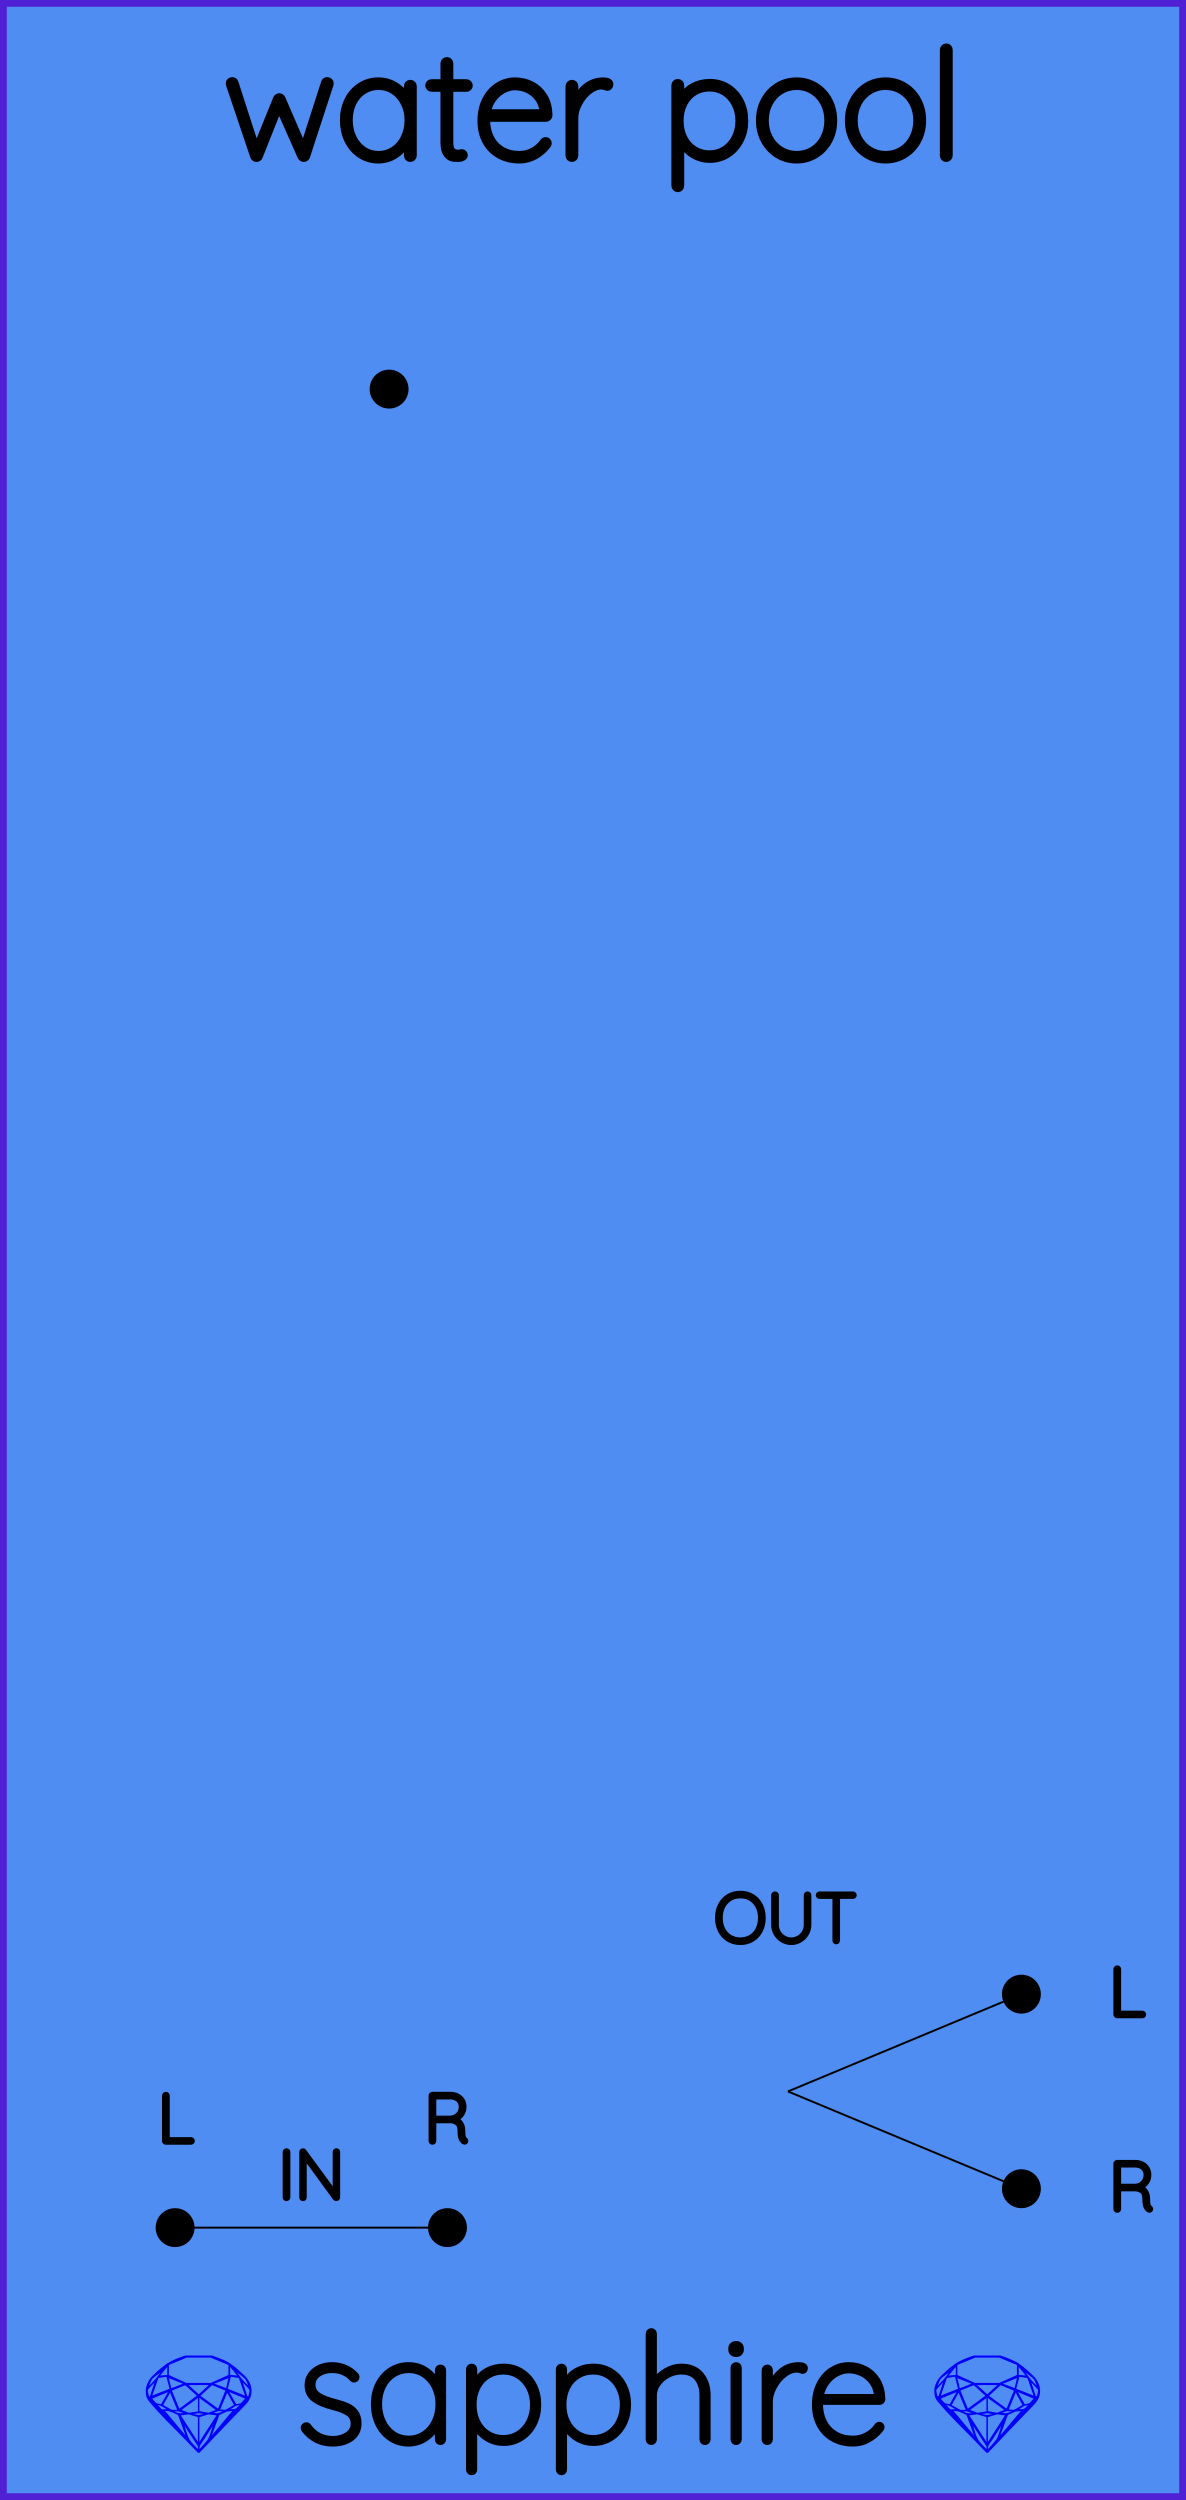
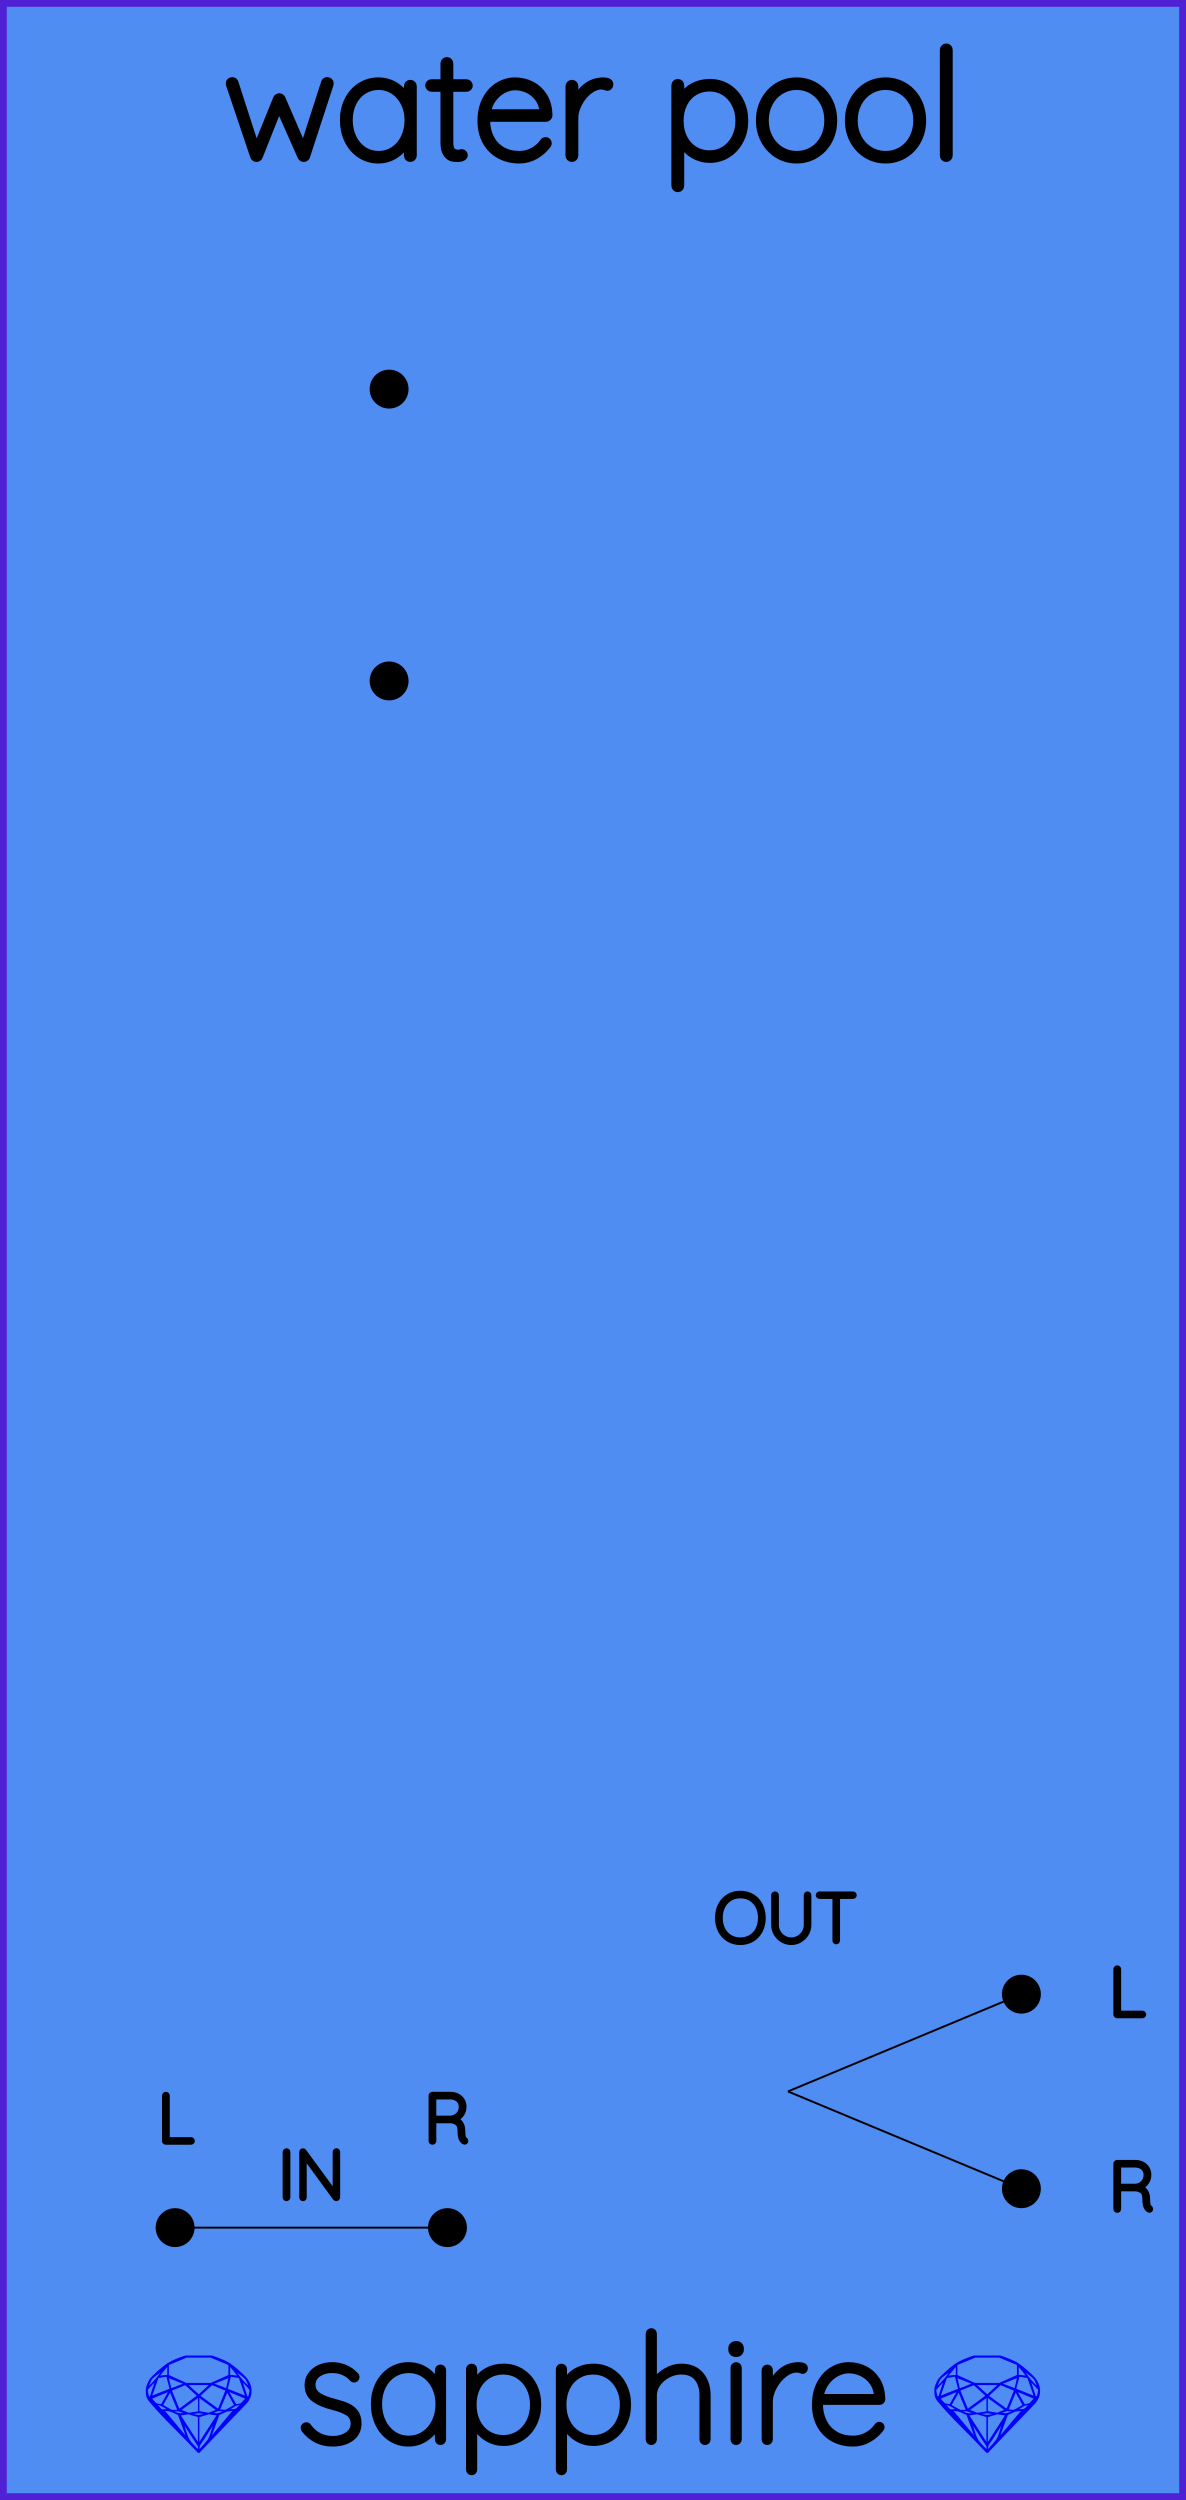
<svg xmlns="http://www.w3.org/2000/svg" width="60.96mm" height="128.50mm" viewBox="0 0 60.96 128.50">
  <g id="PanelLayer">
    <rect id="border_rect" width="60.96" height="128.5" x="0" y="0" style="display:inline;fill:#4f8df2;fill-opacity:1;fill-rule:nonzero;stroke:#5021d4;stroke-width:0.7;stroke-linecap:round;stroke-linejoin:round;stroke-dasharray:none;stroke-opacity:1;image-rendering:auto" />
    <g id="sapphire_insignia">
      <path id="brand_name" d="M15.586 124.775Q15.586 124.721 15.649 124.674Q15.687 124.636 15.742 124.636Q15.819 124.636 15.866 124.698Q16.316 125.342 17.123 125.342Q17.535 125.342 17.845 125.136Q18.155 124.93 18.155 124.581Q18.155 124.224 17.884 124.046Q17.612 123.867 17.139 123.751Q16.51 123.596 16.149 123.336Q15.788 123.076 15.788 122.602Q15.788 122.144 16.153 121.845Q16.518 121.547 17.092 121.547Q17.41 121.547 17.725 121.671Q18.039 121.795 18.295 122.067Q18.349 122.113 18.349 122.175Q18.349 122.245 18.295 122.299Q18.233 122.331 18.194 122.331Q18.14 122.331 18.101 122.284Q17.698 121.842 17.061 121.842Q16.65 121.842 16.366 122.043Q16.083 122.245 16.083 122.602Q16.106 122.936 16.39 123.118Q16.673 123.301 17.224 123.44Q17.62 123.541 17.88 123.662Q18.14 123.782 18.295 123.999Q18.45 124.216 18.45 124.566Q18.45 125.055 18.074 125.338Q17.698 125.621 17.092 125.621Q16.207 125.621 15.641 124.923Q15.586 124.837 15.586 124.775ZM22.797 121.826V125.388Q22.797 125.45 22.75 125.497Q22.703 125.544 22.641 125.544Q22.571 125.544 22.529 125.497Q22.486 125.45 22.486 125.388V124.69Q22.292 125.086 21.889 125.353Q21.485 125.621 20.996 125.621Q20.484 125.621 20.072 125.353Q19.661 125.086 19.428 124.616Q19.195 124.147 19.195 123.565Q19.195 122.99 19.432 122.528Q19.669 122.067 20.08 121.807Q20.491 121.547 20.996 121.547Q21.5 121.547 21.904 121.811Q22.308 122.074 22.486 122.517V121.826Q22.486 121.764 22.529 121.717Q22.571 121.671 22.641 121.671Q22.711 121.671 22.754 121.717Q22.797 121.764 22.797 121.826ZM22.517 123.565Q22.517 123.091 22.323 122.695Q22.129 122.299 21.784 122.071Q21.438 121.842 21.011 121.842Q20.585 121.842 20.239 122.063Q19.894 122.284 19.7 122.676Q19.506 123.068 19.506 123.565Q19.506 124.061 19.7 124.465Q19.894 124.868 20.235 125.097Q20.577 125.326 21.011 125.326Q21.438 125.326 21.784 125.097Q22.129 124.868 22.323 124.465Q22.517 124.061 22.517 123.565ZM27.686 123.603Q27.686 124.162 27.449 124.616Q27.213 125.07 26.801 125.33Q26.39 125.59 25.885 125.59Q25.42 125.59 25.032 125.357Q24.644 125.125 24.395 124.698V126.941Q24.395 127.003 24.353 127.049Q24.31 127.096 24.24 127.096Q24.178 127.096 24.131 127.049Q24.085 127.003 24.085 126.941V121.779Q24.085 121.717 24.128 121.671Q24.17 121.624 24.24 121.624Q24.31 121.624 24.353 121.671Q24.395 121.717 24.395 121.779V122.493Q24.628 122.051 25.016 121.838Q25.404 121.624 25.885 121.624Q26.398 121.624 26.809 121.88Q27.22 122.136 27.453 122.587Q27.686 123.037 27.686 123.603ZM27.376 123.603Q27.376 123.122 27.178 122.738Q26.98 122.354 26.638 122.136Q26.297 121.919 25.87 121.919Q25.435 121.919 25.09 122.133Q24.744 122.346 24.554 122.73Q24.364 123.114 24.364 123.603Q24.364 124.092 24.554 124.476Q24.744 124.861 25.09 125.078Q25.435 125.295 25.87 125.295Q26.297 125.295 26.638 125.078Q26.98 124.861 27.178 124.473Q27.376 124.085 27.376 123.603ZM32.304 123.603Q32.304 124.162 32.067 124.616Q31.83 125.07 31.419 125.33Q31.008 125.59 30.503 125.59Q30.038 125.59 29.65 125.357Q29.262 125.125 29.013 124.698V126.941Q29.013 127.003 28.971 127.049Q28.928 127.096 28.858 127.096Q28.796 127.096 28.749 127.049Q28.703 127.003 28.703 126.941V121.779Q28.703 121.717 28.745 121.671Q28.788 121.624 28.858 121.624Q28.928 121.624 28.971 121.671Q29.013 121.717 29.013 121.779V122.493Q29.246 122.051 29.634 121.838Q30.022 121.624 30.503 121.624Q31.015 121.624 31.427 121.88Q31.838 122.136 32.071 122.587Q32.304 123.037 32.304 123.603ZM31.993 123.603Q31.993 123.122 31.796 122.738Q31.598 122.354 31.256 122.136Q30.915 121.919 30.488 121.919Q30.053 121.919 29.708 122.133Q29.362 122.346 29.172 122.73Q28.982 123.114 28.982 123.603Q28.982 124.092 29.172 124.476Q29.362 124.861 29.708 125.078Q30.053 125.295 30.488 125.295Q30.915 125.295 31.256 125.078Q31.598 124.861 31.796 124.473Q31.993 124.085 31.993 123.603ZM36.394 123.122V125.388Q36.394 125.45 36.347 125.497Q36.301 125.544 36.239 125.544Q36.169 125.544 36.126 125.497Q36.084 125.45 36.084 125.388V123.122Q36.084 122.587 35.82 122.253Q35.556 121.919 35.013 121.919Q34.679 121.919 34.357 122.082Q34.035 122.245 33.833 122.525Q33.631 122.804 33.631 123.122V125.388Q33.631 125.45 33.584 125.497Q33.538 125.544 33.476 125.544Q33.406 125.544 33.363 125.497Q33.321 125.45 33.321 125.388V119.956Q33.321 119.894 33.367 119.847Q33.414 119.8 33.476 119.8Q33.546 119.8 33.588 119.847Q33.631 119.894 33.631 119.956V122.408Q33.848 122.067 34.233 121.845Q34.617 121.624 35.013 121.624Q35.68 121.624 36.037 122.047Q36.394 122.47 36.394 123.122ZM37.837 125.544Q37.768 125.544 37.725 125.497Q37.682 125.45 37.682 125.388V121.702Q37.682 121.64 37.729 121.593Q37.775 121.547 37.837 121.547Q37.907 121.547 37.95 121.593Q37.993 121.64 37.993 121.702V125.388Q37.993 125.45 37.946 125.497Q37.9 125.544 37.837 125.544ZM37.566 120.771V120.708Q37.566 120.6 37.644 120.53Q37.721 120.46 37.845 120.46Q37.954 120.46 38.028 120.53Q38.101 120.6 38.101 120.708V120.771Q38.101 120.879 38.028 120.949Q37.954 121.019 37.837 121.019Q37.713 121.019 37.64 120.949Q37.566 120.879 37.566 120.771ZM41.392 121.725Q41.392 121.795 41.353 121.842Q41.315 121.888 41.252 121.888Q41.229 121.888 41.14 121.853Q41.051 121.818 40.95 121.818Q40.632 121.818 40.313 122.071Q39.995 122.323 39.793 122.707Q39.592 123.091 39.592 123.448V125.388Q39.592 125.45 39.545 125.497Q39.498 125.544 39.436 125.544Q39.367 125.544 39.324 125.497Q39.281 125.45 39.281 125.388V121.826Q39.281 121.764 39.328 121.717Q39.374 121.671 39.436 121.671Q39.506 121.671 39.549 121.717Q39.592 121.764 39.592 121.826V122.649Q39.77 122.175 40.147 121.865Q40.523 121.554 41.035 121.547Q41.392 121.547 41.392 121.725ZM45.335 124.752Q45.335 124.806 45.304 124.845Q45.048 125.187 44.667 125.404Q44.287 125.621 43.852 125.621Q43.27 125.621 42.82 125.373Q42.37 125.125 42.118 124.667Q41.866 124.209 41.866 123.603Q41.866 122.982 42.11 122.513Q42.355 122.043 42.758 121.795Q43.162 121.547 43.62 121.547Q44.078 121.547 44.469 121.745Q44.861 121.942 45.11 122.338Q45.358 122.734 45.374 123.316Q45.374 123.378 45.327 123.429Q45.28 123.479 45.218 123.479H42.168V123.58Q42.168 124.061 42.362 124.461Q42.556 124.861 42.937 125.093Q43.317 125.326 43.852 125.326Q44.225 125.326 44.555 125.144Q44.885 124.962 45.071 124.682Q45.125 124.612 45.203 124.612Q45.257 124.612 45.296 124.655Q45.335 124.698 45.335 124.752ZM42.199 123.184H45.055V123.114Q45.017 122.719 44.803 122.435Q44.59 122.152 44.275 122.005Q43.961 121.857 43.62 121.857Q43.332 121.857 43.034 122.008Q42.735 122.16 42.506 122.459Q42.277 122.757 42.199 123.184Z" style="fill:#000000;stroke:#000000;stroke-width:0.265;stroke-linecap:square" />
      <g id="gemstones" style="stroke-width:0;fill:#0000ff;stroke:#2e2114;stroke-linecap:square;stroke-opacity:1">
        <path d="m 12.930,122.900 q 0,0.342 -0.243,0.631 -0.044,0.052 -0.204,0.215 -0.187,0.19 -0.785,0.813 l -1.444,1.513 q -0.019,0.003 -0.044,0.003 -0.028,0 -0.041,-0.003 -0.083,-0.083 -0.648,-0.675 -0.469,-0.474 -0.934,-0.948 -0.557,-0.568 -0.898,-0.981 -0.132,-0.16 -0.168,-0.298 -0.028,-0.102 -0.028,-0.342 0,-0.11 0.072,-0.289 0.066,-0.165 0.141,-0.265 0.119,-0.157 0.422,-0.424 0.284,-0.251 0.474,-0.375 0.273,-0.179 0.819,-0.367 0.096,-0.033 0.11,-0.033 h 1.361 q 0.011,0 0.105,0.033 0.568,0.201 0.824,0.367 0.165,0.105 0.474,0.378 0.322,0.284 0.422,0.422 0.215,0.295 0.215,0.626 z m -0.168,-0.273 q -0.033,-0.107 -0.135,-0.309 -0.072,-0.094 -0.209,-0.198 -0.119,-0.085 -0.234,-0.171 0.245,0.364 0.579,0.678 z m -0.573,-0.524 -0.358,-0.446 v 0.411 z m 0.637,0.758 q 0,-0.052 -0.342,-0.394 l 0.229,0.703 h 0.05 q 0.063,-0.218 0.063,-0.309 z m -0.232,0.273 -0.317,-0.904 -0.411,-0.063 -0.16,0.615 z m 0.003,0.154 -0.772,-0.32 h -0.03 l 0.345,0.606 q 0.08,-0.003 0.234,-0.047 0.025,-0.014 0.223,-0.24 z m -0.857,-1.05 -0.719,0.284 0.604,0.226 z m 0,-0.163 v -0.515 l -0.918,-0.38 h -1.224 l -0.918,0.38 v 0.515 l 0.898,0.408 h 1.254 z m 0.573,1.538 q -0.069,0.011 -0.198,0.052 -0.085,0.055 -0.259,0.163 0.019,0 0.063,0.003 0.041,0 0.063,0 0.119,0 0.19,-0.069 0.072,-0.072 0.141,-0.149 z m -0.289,0.003 -0.347,-0.631 -0.364,0.879 q 0.025,-0.017 0.066,-0.017 0.03,0 0.085,0.011 0.058,0.008 0.088,0.008 0.05,0 0.229,-0.107 0.229,-0.138 0.243,-0.143 z m -0.441,-0.741 -0.684,-0.276 -0.593,0.548 0.904,0.656 z m -0.854,-0.284 h -1.036 l 0.524,0.474 z m 0.75,1.367 q -0.229,-0.03 -0.229,-0.03 -0.036,0 -0.273,0.094 l 0.19,0.019 q 0.011,0 0.311,-0.083 z m -0.389,-0.088 -0.843,-0.612 v 0.675 l 0.471,0.083 z m 0.854,0.05 q -0.099,0.006 -0.295,0.039 -0.011,0.003 -0.378,0.176 -0.13,0.347 -0.38,1.042 z m -2.544,-1.397 -0.719,-0.284 0.124,0.518 z m -0.802,-0.455 v -0.411 l -0.367,0.446 z m 1.516,1.072 -0.593,-0.54 -0.684,0.276 0.38,0.929 z m 0.369,0.943 q -0.033,-0.003 -0.135,-0.025 -0.085,-0.017 -0.138,-0.017 -0.052,0 -0.138,0.017 -0.102,0.022 -0.135,0.025 0.265,0.047 0.273,0.047 0.008,0 0.273,-0.047 z m -0.309,-0.138 v -0.686 l -0.843,0.612 0.372,0.146 z m 0.951,0.207 -0.397,-0.055 -0.48,0.141 v 1.276 z m -2.888,-2.202 q -0.119,0.085 -0.234,0.174 -0.146,0.107 -0.209,0.196 -0.044,0.105 -0.135,0.314 0.369,-0.364 0.579,-0.684 z m 0.477,0.832 -0.16,-0.615 -0.411,0.063 -0.317,0.904 z m 0.394,1.083 -0.364,-0.879 -0.356,0.631 q 0.435,0.251 0.452,0.251 0.091,0 0.267,-0.003 z m 1.822,0.83 q -0.132,0.212 -0.405,0.634 -0.077,0.107 -0.22,0.328 -0.058,0.105 -0.055,0.226 0.16,-0.152 0.433,-0.496 0.077,-0.13 0.141,-0.339 0.055,-0.176 0.107,-0.353 z m -1.494,-0.661 -0.27,-0.088 -0.008,-0.011 q -0.025,0 -0.107,0.011 -0.066,0.006 -0.107,0.006 0.273,0.091 0.311,0.091 0.025,0 0.182,-0.008 z m -0.81,-1.064 h -0.03 l -0.772,0.32 q 0.066,0.097 0.223,0.24 0.077,0.014 0.234,0.047 z m -0.689,-0.502 q -0.342,0.347 -0.342,0.394 0,0.08 0.063,0.309 h 0.05 z m 2.235,3.045 v -1.276 l -0.48,-0.141 -0.397,0.055 z m -1.607,-1.676 q -0.256,-0.182 -0.458,-0.223 0.066,0.077 0.204,0.223 z m 1.61,2.045 v -0.138 l -0.684,-1.05 q 0.052,0.176 0.107,0.353 0.063,0.209 0.141,0.339 0.069,0.119 0.204,0.259 0.116,0.119 0.232,0.237 z m -0.645,-0.706 q -0.116,-0.328 -0.38,-1.042 -0.135,-0.066 -0.273,-0.13 -0.16,-0.072 -0.289,-0.072 -0.052,0 -0.11,-0.014 z" />
        <path d="m 53.460,122.900 q 0,0.342 -0.243,0.631 -0.044,0.052 -0.204,0.215 -0.187,0.19 -0.785,0.813 l -1.444,1.513 q -0.019,0.003 -0.044,0.003 -0.028,0 -0.041,-0.003 -0.083,-0.083 -0.648,-0.675 -0.469,-0.474 -0.934,-0.948 -0.557,-0.568 -0.898,-0.981 -0.132,-0.16 -0.168,-0.298 -0.028,-0.102 -0.028,-0.342 0,-0.11 0.072,-0.289 0.066,-0.165 0.141,-0.265 0.119,-0.157 0.422,-0.424 0.284,-0.251 0.474,-0.375 0.273,-0.179 0.819,-0.367 0.096,-0.033 0.11,-0.033 h 1.361 q 0.011,0 0.105,0.033 0.568,0.201 0.824,0.367 0.165,0.105 0.474,0.378 0.322,0.284 0.422,0.422 0.215,0.295 0.215,0.626 z m -0.168,-0.273 q -0.033,-0.107 -0.135,-0.309 -0.072,-0.094 -0.209,-0.198 -0.119,-0.085 -0.234,-0.171 0.245,0.364 0.579,0.678 z m -0.573,-0.524 -0.358,-0.446 v 0.411 z m 0.637,0.758 q 0,-0.052 -0.342,-0.394 l 0.229,0.703 h 0.05 q 0.063,-0.218 0.063,-0.309 z m -0.232,0.273 -0.317,-0.904 -0.411,-0.063 -0.16,0.615 z m 0.003,0.154 -0.772,-0.32 h -0.03 l 0.345,0.606 q 0.08,-0.003 0.234,-0.047 0.025,-0.014 0.223,-0.24 z m -0.857,-1.05 -0.719,0.284 0.604,0.226 z m 0,-0.163 v -0.515 l -0.918,-0.38 h -1.224 l -0.918,0.38 v 0.515 l 0.898,0.408 h 1.254 z m 0.573,1.538 q -0.069,0.011 -0.198,0.052 -0.085,0.055 -0.259,0.163 0.019,0 0.063,0.003 0.041,0 0.063,0 0.119,0 0.19,-0.069 0.072,-0.072 0.141,-0.149 z m -0.289,0.003 -0.347,-0.631 -0.364,0.879 q 0.025,-0.017 0.066,-0.017 0.03,0 0.085,0.011 0.058,0.008 0.088,0.008 0.05,0 0.229,-0.107 0.229,-0.138 0.243,-0.143 z m -0.441,-0.741 -0.684,-0.276 -0.593,0.548 0.904,0.656 z m -0.854,-0.284 h -1.036 l 0.524,0.474 z m 0.75,1.367 q -0.229,-0.03 -0.229,-0.03 -0.036,0 -0.273,0.094 l 0.19,0.019 q 0.011,0 0.311,-0.083 z m -0.389,-0.088 -0.843,-0.612 v 0.675 l 0.471,0.083 z m 0.854,0.05 q -0.099,0.006 -0.295,0.039 -0.011,0.003 -0.378,0.176 -0.13,0.347 -0.38,1.042 z m -2.544,-1.397 -0.719,-0.284 0.124,0.518 z m -0.802,-0.455 v -0.411 l -0.367,0.446 z m 1.516,1.072 -0.593,-0.54 -0.684,0.276 0.38,0.929 z m 0.369,0.943 q -0.033,-0.003 -0.135,-0.025 -0.085,-0.017 -0.138,-0.017 -0.052,0 -0.138,0.017 -0.102,0.022 -0.135,0.025 0.265,0.047 0.273,0.047 0.008,0 0.273,-0.047 z m -0.309,-0.138 v -0.686 l -0.843,0.612 0.372,0.146 z m 0.951,0.207 -0.397,-0.055 -0.48,0.141 v 1.276 z m -2.888,-2.202 q -0.119,0.085 -0.234,0.174 -0.146,0.107 -0.209,0.196 -0.044,0.105 -0.135,0.314 0.369,-0.364 0.579,-0.684 z m 0.477,0.832 -0.16,-0.615 -0.411,0.063 -0.317,0.904 z m 0.394,1.083 -0.364,-0.879 -0.356,0.631 q 0.435,0.251 0.452,0.251 0.091,0 0.267,-0.003 z m 1.822,0.83 q -0.132,0.212 -0.405,0.634 -0.077,0.107 -0.22,0.328 -0.058,0.105 -0.055,0.226 0.16,-0.152 0.433,-0.496 0.077,-0.13 0.141,-0.339 0.055,-0.176 0.107,-0.353 z m -1.494,-0.661 -0.27,-0.088 -0.008,-0.011 q -0.025,0 -0.107,0.011 -0.066,0.006 -0.107,0.006 0.273,0.091 0.311,0.091 0.025,0 0.182,-0.008 z m -0.81,-1.064 h -0.03 l -0.772,0.32 q 0.066,0.097 0.223,0.24 0.077,0.014 0.234,0.047 z m -0.689,-0.502 q -0.342,0.347 -0.342,0.394 0,0.08 0.063,0.309 h 0.05 z m 2.235,3.045 v -1.276 l -0.48,-0.141 -0.397,0.055 z m -1.607,-1.676 q -0.256,-0.182 -0.458,-0.223 0.066,0.077 0.204,0.223 z m 1.61,2.045 v -0.138 l -0.684,-1.05 q 0.052,0.176 0.107,0.353 0.063,0.209 0.141,0.339 0.069,0.119 0.204,0.259 0.116,0.119 0.232,0.237 z m -0.645,-0.706 q -0.116,-0.328 -0.38,-1.042 -0.135,-0.066 -0.273,-0.13 -0.16,-0.072 -0.289,-0.072 -0.052,0 -0.11,-0.014 z" />
      </g>
    </g>
    <path id="model_name" d="M16.978 4.286 16.963 4.364 15.76 8.05Q15.713 8.151 15.612 8.151Q15.519 8.151 15.465 8.05L14.339 5.512L13.331 8.05Q13.315 8.097 13.272 8.124Q13.23 8.151 13.183 8.151Q13.136 8.151 13.094 8.124Q13.051 8.097 13.036 8.05L11.794 4.364L11.778 4.286Q11.778 4.216 11.825 4.178Q11.871 4.139 11.941 4.139Q12.042 4.139 12.081 4.24L13.175 7.623L14.207 5.07Q14.223 5.024 14.266 4.996Q14.308 4.969 14.355 4.969Q14.402 4.969 14.444 4.996Q14.487 5.024 14.502 5.07L15.597 7.6L16.676 4.24Q16.714 4.139 16.815 4.139Q16.885 4.139 16.932 4.178Q16.978 4.216 16.978 4.286ZM21.247 4.434V7.996Q21.247 8.058 21.2 8.105Q21.154 8.151 21.092 8.151Q21.022 8.151 20.979 8.105Q20.936 8.058 20.936 7.996V7.298Q20.742 7.693 20.339 7.961Q19.935 8.229 19.446 8.229Q18.934 8.229 18.523 7.961Q18.111 7.693 17.878 7.224Q17.646 6.754 17.646 6.172Q17.646 5.598 17.882 5.136Q18.119 4.674 18.53 4.414Q18.942 4.154 19.446 4.154Q19.951 4.154 20.354 4.418Q20.758 4.682 20.936 5.124V4.434Q20.936 4.372 20.979 4.325Q21.022 4.278 21.092 4.278Q21.162 4.278 21.204 4.325Q21.247 4.372 21.247 4.434ZM20.968 6.172Q20.968 5.699 20.773 5.303Q20.579 4.907 20.234 4.678Q19.889 4.449 19.462 4.449Q19.035 4.449 18.69 4.67Q18.344 4.892 18.15 5.284Q17.956 5.675 17.956 6.172Q17.956 6.669 18.15 7.072Q18.344 7.476 18.686 7.705Q19.027 7.934 19.462 7.934Q19.889 7.934 20.234 7.705Q20.579 7.476 20.773 7.072Q20.968 6.669 20.968 6.172ZM24.126 4.395Q24.126 4.457 24.084 4.5Q24.041 4.542 23.979 4.542H23.125V7.305Q23.125 7.647 23.245 7.759Q23.366 7.872 23.552 7.872Q23.583 7.872 23.641 7.856Q23.699 7.841 23.738 7.841Q23.793 7.841 23.831 7.883Q23.87 7.926 23.87 7.981Q23.87 8.05 23.777 8.101Q23.684 8.151 23.56 8.151Q23.366 8.151 23.234 8.124Q23.102 8.097 22.958 7.915Q22.815 7.732 22.815 7.321V4.542H22.178Q22.124 4.542 22.077 4.496Q22.031 4.449 22.031 4.395Q22.031 4.333 22.073 4.29Q22.116 4.247 22.178 4.247H22.815V3.262Q22.815 3.2 22.861 3.153Q22.908 3.107 22.97 3.107Q23.04 3.107 23.082 3.153Q23.125 3.2 23.125 3.262V4.247H23.979Q24.033 4.247 24.08 4.294Q24.126 4.341 24.126 4.395ZM28.185 7.36Q28.185 7.414 28.154 7.453Q27.898 7.794 27.518 8.012Q27.137 8.229 26.703 8.229Q26.121 8.229 25.671 7.981Q25.221 7.732 24.968 7.274Q24.716 6.816 24.716 6.211Q24.716 5.59 24.961 5.121Q25.205 4.651 25.609 4.403Q26.012 4.154 26.47 4.154Q26.928 4.154 27.32 4.352Q27.712 4.55 27.96 4.946Q28.209 5.342 28.224 5.924Q28.224 5.986 28.177 6.036Q28.131 6.087 28.069 6.087H25.019V6.188Q25.019 6.669 25.213 7.069Q25.407 7.468 25.787 7.701Q26.167 7.934 26.703 7.934Q27.076 7.934 27.405 7.752Q27.735 7.569 27.921 7.29Q27.976 7.22 28.053 7.22Q28.108 7.22 28.146 7.263Q28.185 7.305 28.185 7.36ZM25.05 5.792H27.906V5.722Q27.867 5.326 27.654 5.043Q27.44 4.76 27.126 4.612Q26.812 4.465 26.47 4.465Q26.183 4.465 25.884 4.616Q25.585 4.767 25.356 5.066Q25.127 5.365 25.05 5.792ZM31.352 4.333Q31.352 4.403 31.313 4.449Q31.274 4.496 31.212 4.496Q31.189 4.496 31.1 4.461Q31.01 4.426 30.909 4.426Q30.591 4.426 30.273 4.678Q29.955 4.93 29.753 5.315Q29.551 5.699 29.551 6.056V7.996Q29.551 8.058 29.505 8.105Q29.458 8.151 29.396 8.151Q29.326 8.151 29.284 8.105Q29.241 8.058 29.241 7.996V4.434Q29.241 4.372 29.287 4.325Q29.334 4.278 29.396 4.278Q29.466 4.278 29.509 4.325Q29.551 4.372 29.551 4.434V5.256Q29.73 4.783 30.106 4.472Q30.483 4.162 30.995 4.154Q31.352 4.154 31.352 4.333ZM38.285 6.211Q38.285 6.77 38.048 7.224Q37.812 7.678 37.4 7.938Q36.989 8.198 36.484 8.198Q36.019 8.198 35.631 7.965Q35.243 7.732 34.994 7.305V9.548Q34.994 9.61 34.952 9.657Q34.909 9.703 34.839 9.703Q34.777 9.703 34.73 9.657Q34.684 9.61 34.684 9.548V4.387Q34.684 4.325 34.727 4.278Q34.769 4.232 34.839 4.232Q34.909 4.232 34.952 4.278Q34.994 4.325 34.994 4.387V5.101Q35.227 4.659 35.615 4.445Q36.003 4.232 36.484 4.232Q36.997 4.232 37.408 4.488Q37.819 4.744 38.052 5.194Q38.285 5.644 38.285 6.211ZM37.975 6.211Q37.975 5.73 37.777 5.346Q37.579 4.961 37.237 4.744Q36.896 4.527 36.469 4.527Q36.034 4.527 35.689 4.74Q35.344 4.954 35.154 5.338Q34.963 5.722 34.963 6.211Q34.963 6.7 35.154 7.084Q35.344 7.468 35.689 7.686Q36.034 7.903 36.469 7.903Q36.896 7.903 37.237 7.686Q37.579 7.468 37.777 7.08Q37.975 6.692 37.975 6.211ZM40.947 8.229Q40.412 8.229 39.973 7.961Q39.535 7.693 39.282 7.228Q39.03 6.762 39.03 6.195Q39.03 5.621 39.282 5.155Q39.535 4.69 39.969 4.422Q40.404 4.154 40.947 4.154Q41.483 4.154 41.921 4.422Q42.36 4.69 42.608 5.155Q42.856 5.621 42.856 6.195Q42.856 6.77 42.608 7.232Q42.36 7.693 41.921 7.961Q41.483 8.229 40.947 8.229ZM40.947 4.449Q40.497 4.449 40.128 4.678Q39.76 4.907 39.55 5.303Q39.341 5.699 39.341 6.195Q39.341 6.684 39.55 7.08Q39.76 7.476 40.128 7.705Q40.497 7.934 40.947 7.934Q41.405 7.934 41.77 7.709Q42.135 7.484 42.34 7.084Q42.546 6.684 42.546 6.195Q42.546 5.699 42.34 5.303Q42.135 4.907 41.77 4.678Q41.405 4.449 40.947 4.449ZM45.518 8.229Q44.983 8.229 44.544 7.961Q44.106 7.693 43.854 7.228Q43.602 6.762 43.602 6.195Q43.602 5.621 43.854 5.155Q44.106 4.69 44.541 4.422Q44.975 4.154 45.518 4.154Q46.054 4.154 46.492 4.422Q46.931 4.69 47.179 5.155Q47.428 5.621 47.428 6.195Q47.428 6.77 47.179 7.232Q46.931 7.693 46.492 7.961Q46.054 8.229 45.518 8.229ZM45.518 4.449Q45.068 4.449 44.7 4.678Q44.331 4.907 44.121 5.303Q43.912 5.699 43.912 6.195Q43.912 6.684 44.121 7.08Q44.331 7.476 44.7 7.705Q45.068 7.934 45.518 7.934Q45.976 7.934 46.341 7.709Q46.706 7.484 46.912 7.084Q47.117 6.684 47.117 6.195Q47.117 5.699 46.912 5.303Q46.706 4.907 46.341 4.678Q45.976 4.449 45.518 4.449ZM48.638 8.151Q48.569 8.151 48.526 8.105Q48.483 8.058 48.483 7.996V2.563Q48.483 2.501 48.53 2.455Q48.576 2.408 48.638 2.408Q48.708 2.408 48.751 2.455Q48.794 2.501 48.794 2.563V7.996Q48.794 8.058 48.747 8.105Q48.7 8.151 48.638 8.151Z" style="display:inline;stroke:#000000;stroke-width:0.35;stroke-linecap:round;stroke-linejoin:bevel" />
    <path d="M14.727 113.014Q14.692 113.014 14.672 112.993Q14.653 112.972 14.653 112.94V110.619Q14.653 110.587 14.674 110.566Q14.695 110.545 14.727 110.545Q14.759 110.545 14.78 110.566Q14.801 110.587 14.801 110.619V112.94Q14.797 112.972 14.776 112.993Q14.755 113.014 14.727 113.014ZM17.359 110.612V112.937Q17.359 112.975 17.337 112.995Q17.316 113.014 17.285 113.014Q17.249 113.014 17.228 112.986L15.641 110.816V112.954Q15.641 112.979 15.621 112.997Q15.602 113.014 15.573 113.014Q15.542 113.014 15.524 112.997Q15.507 112.979 15.507 112.954V110.615Q15.507 110.58 15.526 110.562Q15.545 110.545 15.57 110.545Q15.602 110.545 15.623 110.569L17.224 112.753V110.612Q17.224 110.584 17.244 110.564Q17.263 110.545 17.292 110.545Q17.323 110.545 17.341 110.564Q17.359 110.584 17.359 110.612Z" style="stroke:#000000;stroke-width:0.25;stroke-linecap:round;stroke-linejoin:bevel" />
    <path d="M9.889 110.044Q9.889 110.075 9.867 110.095Q9.846 110.114 9.818 110.114H8.523Q8.492 110.114 8.472 110.093Q8.453 110.072 8.453 110.044V107.715Q8.453 107.687 8.474 107.666Q8.495 107.645 8.527 107.645Q8.559 107.645 8.58 107.666Q8.601 107.687 8.601 107.715V109.973H9.818Q9.846 109.973 9.867 109.994Q9.889 110.015 9.889 110.044Z" style="stroke:#000000;stroke-width:0.25;stroke-linecap:round;stroke-linejoin:bevel" />
    <path d="M23.948 110.04Q23.948 110.072 23.929 110.091Q23.91 110.111 23.881 110.111Q23.86 110.111 23.85 110.104Q23.754 110.051 23.698 109.925Q23.642 109.8 23.642 109.514Q23.642 109.225 23.486 109.118Q23.331 109.01 23.126 109.01H22.301V110.044Q22.301 110.072 22.28 110.093Q22.259 110.114 22.227 110.114Q22.195 110.114 22.174 110.093Q22.153 110.072 22.153 110.044V107.715Q22.153 107.687 22.174 107.666Q22.195 107.645 22.223 107.645H23.155Q23.359 107.645 23.518 107.728Q23.677 107.811 23.765 107.955Q23.853 108.1 23.853 108.283Q23.853 108.52 23.728 108.689Q23.603 108.858 23.402 108.918Q23.571 108.971 23.68 109.128Q23.79 109.285 23.79 109.514Q23.79 109.751 23.82 109.844Q23.85 109.938 23.91 109.977Q23.948 110.001 23.948 110.04ZM23.172 108.869Q23.395 108.848 23.55 108.693Q23.705 108.537 23.705 108.287Q23.705 108.068 23.55 107.927Q23.395 107.786 23.137 107.786H22.301V108.869Z" style="stroke:#000000;stroke-width:0.25;stroke-linecap:round;stroke-linejoin:bevel" />
    <path d="M38.055 99.85Q37.712 99.85 37.444 99.689Q37.176 99.528 37.026 99.239Q36.876 98.95 36.876 98.579Q36.876 98.209 37.026 97.92Q37.176 97.63 37.444 97.47Q37.712 97.309 38.055 97.309Q38.397 97.309 38.665 97.47Q38.933 97.63 39.083 97.92Q39.233 98.209 39.233 98.579Q39.233 98.95 39.083 99.239Q38.933 99.528 38.665 99.689Q38.397 99.85 38.055 99.85ZM38.055 97.451Q37.755 97.451 37.52 97.592Q37.286 97.733 37.155 97.99Q37.025 98.248 37.025 98.579Q37.025 98.911 37.155 99.169Q37.286 99.426 37.52 99.567Q37.755 99.708 38.055 99.708Q38.355 99.708 38.589 99.567Q38.824 99.426 38.954 99.169Q39.085 98.911 39.085 98.579Q39.085 98.248 38.954 97.99Q38.824 97.733 38.589 97.592Q38.355 97.451 38.055 97.451ZM41.579 97.415V98.939Q41.579 99.186 41.455 99.394Q41.332 99.603 41.124 99.726Q40.916 99.85 40.672 99.85Q40.425 99.85 40.217 99.726Q40.009 99.603 39.886 99.394Q39.762 99.186 39.762 98.939V97.415Q39.762 97.384 39.783 97.364Q39.804 97.345 39.836 97.345Q39.868 97.345 39.889 97.366Q39.91 97.387 39.91 97.415V98.939Q39.91 99.147 40.013 99.324Q40.115 99.5 40.289 99.604Q40.464 99.708 40.672 99.708Q40.88 99.708 41.055 99.604Q41.23 99.5 41.334 99.324Q41.438 99.147 41.438 98.939V97.415Q41.438 97.387 41.457 97.366Q41.477 97.345 41.508 97.345Q41.54 97.345 41.559 97.366Q41.579 97.387 41.579 97.415ZM43.911 97.412Q43.911 97.444 43.891 97.461Q43.872 97.479 43.84 97.479H43.053V99.744Q43.053 99.772 43.032 99.793Q43.011 99.814 42.983 99.814Q42.951 99.814 42.932 99.793Q42.912 99.772 42.912 99.744V97.479H42.126Q42.097 97.479 42.076 97.459Q42.055 97.44 42.055 97.412Q42.055 97.384 42.076 97.364Q42.097 97.345 42.126 97.345H43.84Q43.868 97.345 43.89 97.364Q43.911 97.384 43.911 97.412Z" style="stroke:#000000;stroke-width:0.25;stroke-linecap:round;stroke-linejoin:bevel" />
    <path d="M58.789 103.544Q58.789 103.575 58.767 103.595Q58.746 103.614 58.718 103.614H57.423Q57.392 103.614 57.372 103.593Q57.353 103.572 57.353 103.544V101.215Q57.353 101.187 57.374 101.166Q57.395 101.145 57.427 101.145Q57.459 101.145 57.48 101.166Q57.501 101.187 57.501 101.215V103.473H58.718Q58.746 103.473 58.767 103.494Q58.789 103.515 58.789 103.544Z" style="stroke:#000000;stroke-width:0.25;stroke-linecap:round;stroke-linejoin:bevel" />
    <path d="M59.148 113.54Q59.148 113.572 59.129 113.591Q59.11 113.611 59.081 113.611Q59.06 113.611 59.05 113.604Q58.954 113.551 58.898 113.425Q58.842 113.3 58.842 113.014Q58.842 112.725 58.686 112.618Q58.531 112.51 58.326 112.51H57.501V113.544Q57.501 113.572 57.48 113.593Q57.459 113.614 57.427 113.614Q57.395 113.614 57.374 113.593Q57.353 113.572 57.353 113.544V111.215Q57.353 111.187 57.374 111.166Q57.395 111.145 57.423 111.145H58.355Q58.559 111.145 58.718 111.228Q58.877 111.311 58.965 111.455Q59.053 111.6 59.053 111.783Q59.053 112.02 58.928 112.189Q58.803 112.358 58.602 112.418Q58.771 112.471 58.88 112.628Q58.99 112.785 58.99 113.014Q58.99 113.251 59.02 113.344Q59.05 113.438 59.11 113.477Q59.148 113.501 59.148 113.54ZM58.372 112.369Q58.595 112.348 58.75 112.193Q58.905 112.037 58.905 111.787Q58.905 111.568 58.75 111.427Q58.595 111.286 58.337 111.286H57.501V112.369Z" style="stroke:#000000;stroke-width:0.25;stroke-linecap:round;stroke-linejoin:bevel" />
    <path id="input_connector_path" style="stroke:#000000;stroke-width:0.1;stroke-linecap:round;stroke-linejoin:bevel;stroke-dasharray:none" d="M 9,114.5 L 23,114.5 z" />
    <path id="drive_connector_path" style="stroke:#000000;stroke-width:0.1;stroke-linecap:round;stroke-linejoin:bevel;stroke-dasharray:none" d="M 40.5,107.5 L 52.5,102.5 z L 52.5,112.5 z" />
    <circle id="audio_left_input" cx="9" cy="114.5" r="1" />
    <circle id="audio_right_input" cx="23" cy="114.5" r="1" />
    <circle id="audio_left_output" cx="52.5" cy="102.5" r="1" />
    <circle id="audio_right_output" cx="52.5" cy="112.5" r="1" />
    <circle id="propagation_knob" cx="20" cy="20" r="1" />
+     <circle id="dispersion_knob" cx="20" cy="35" r="1" />
  </g>
</svg>
